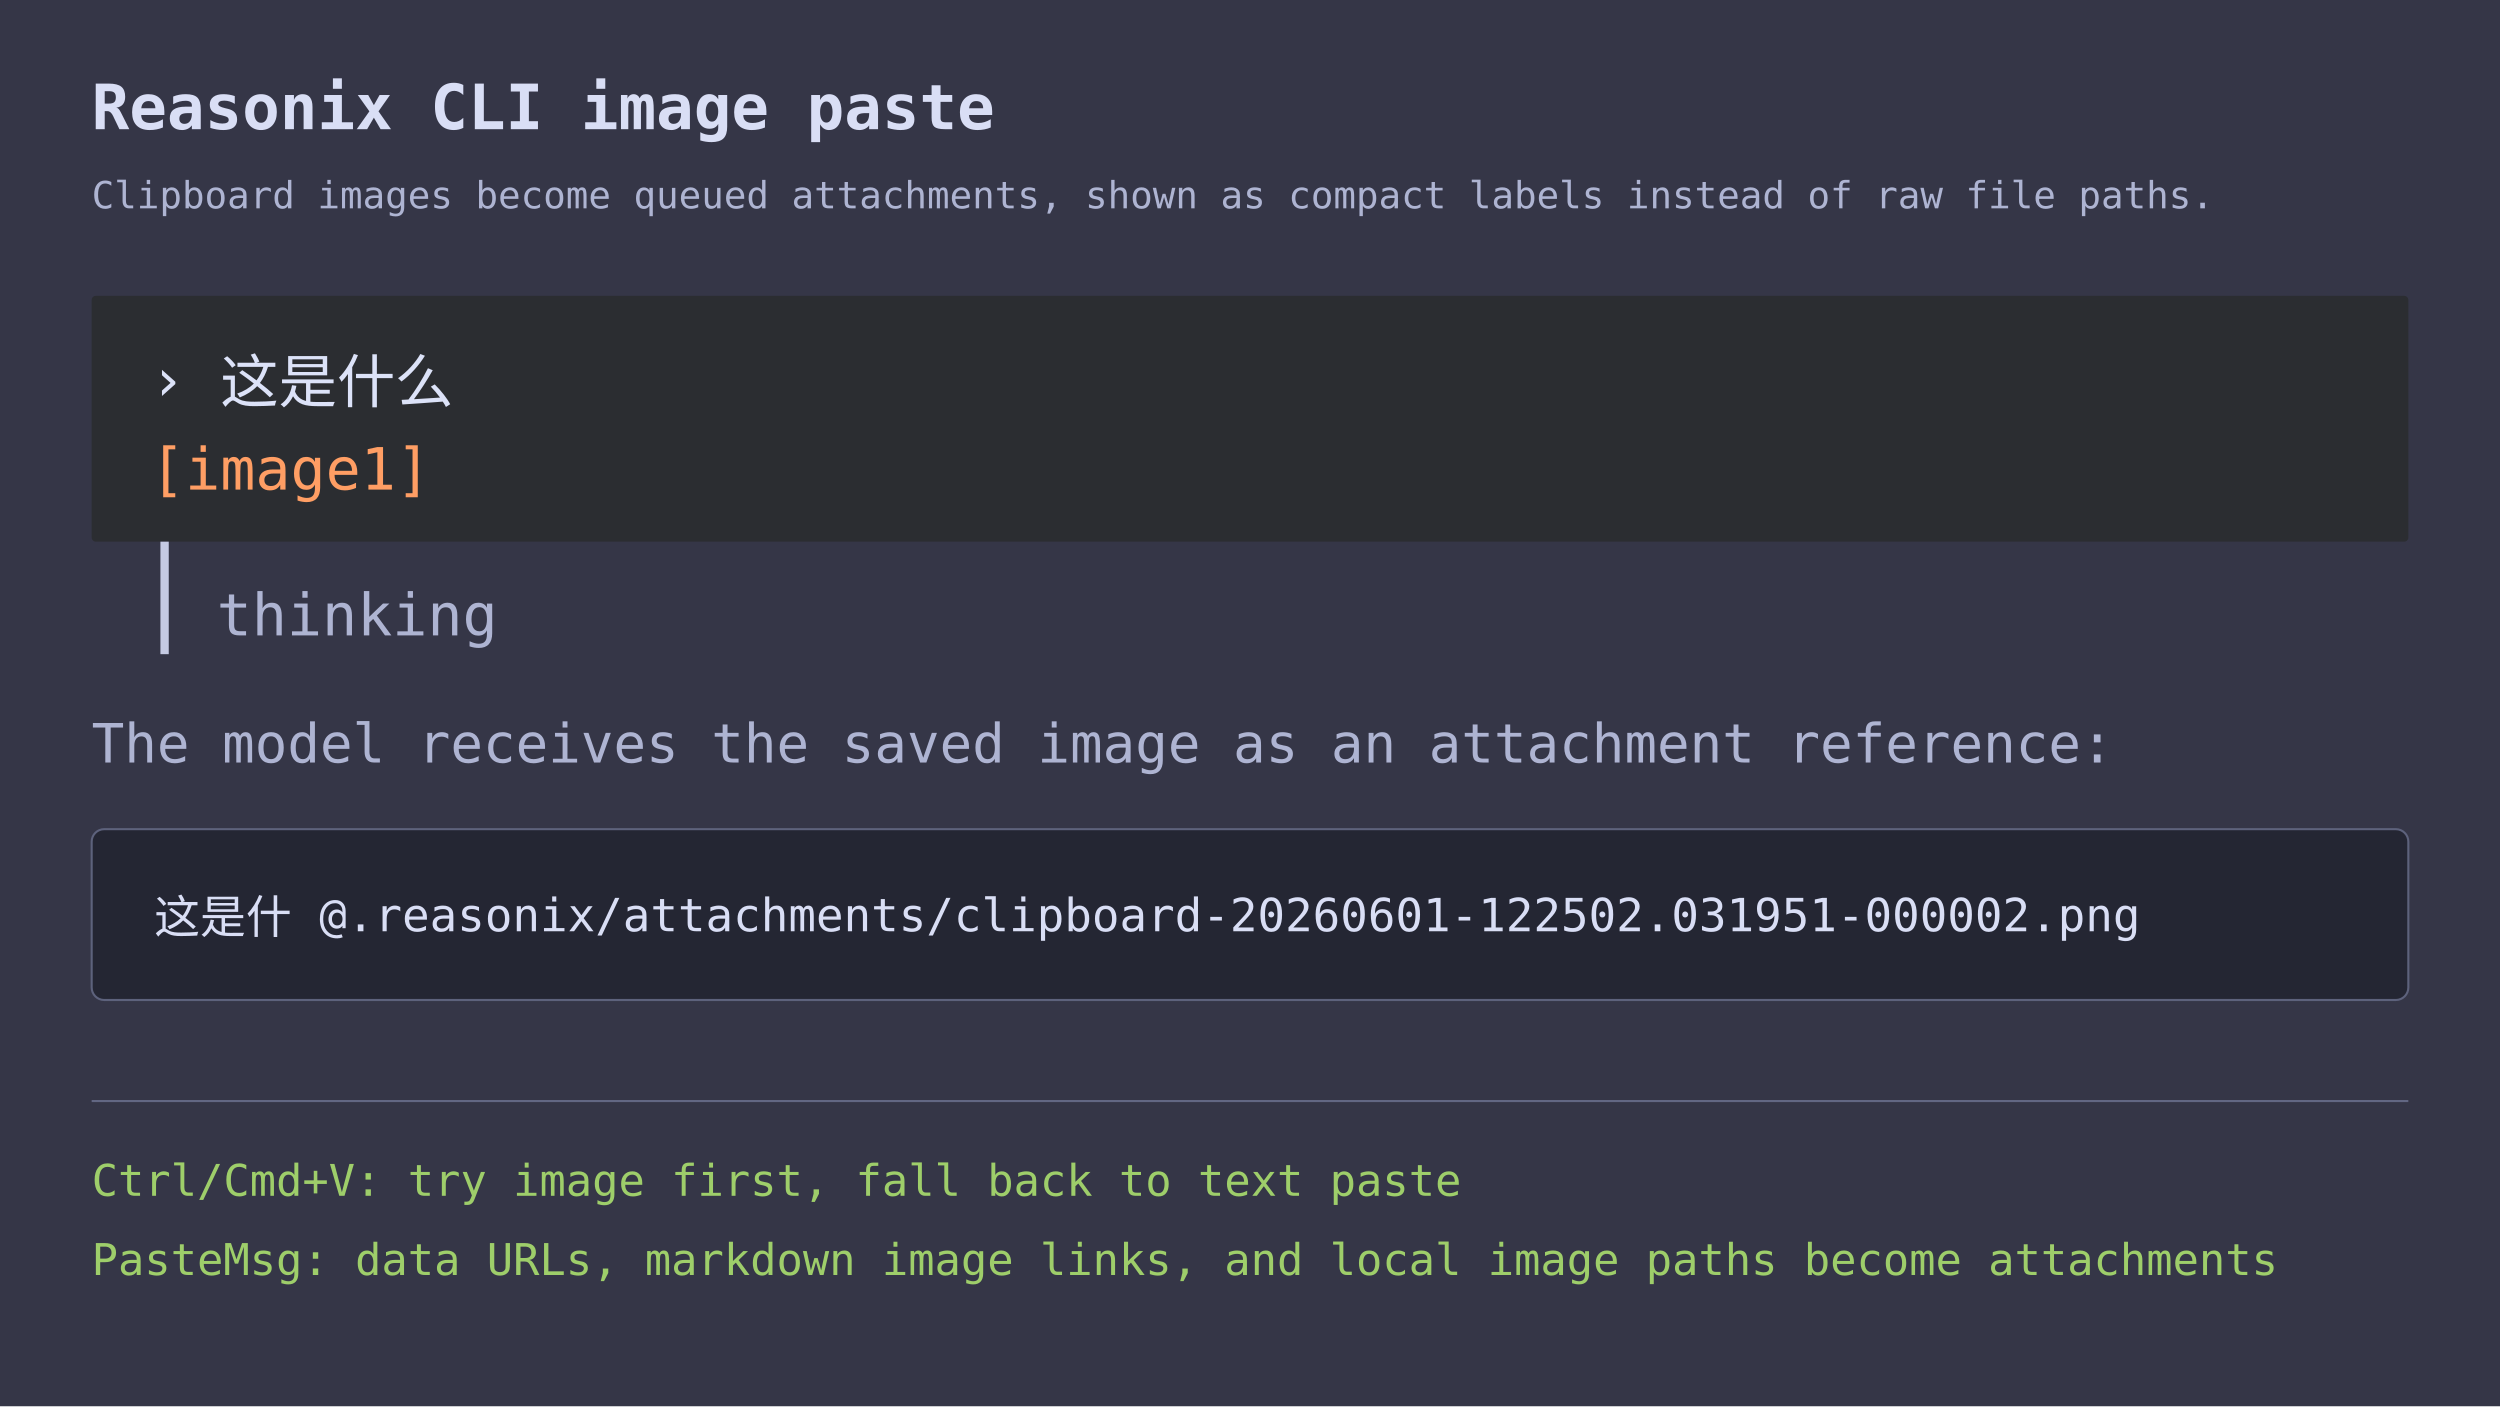
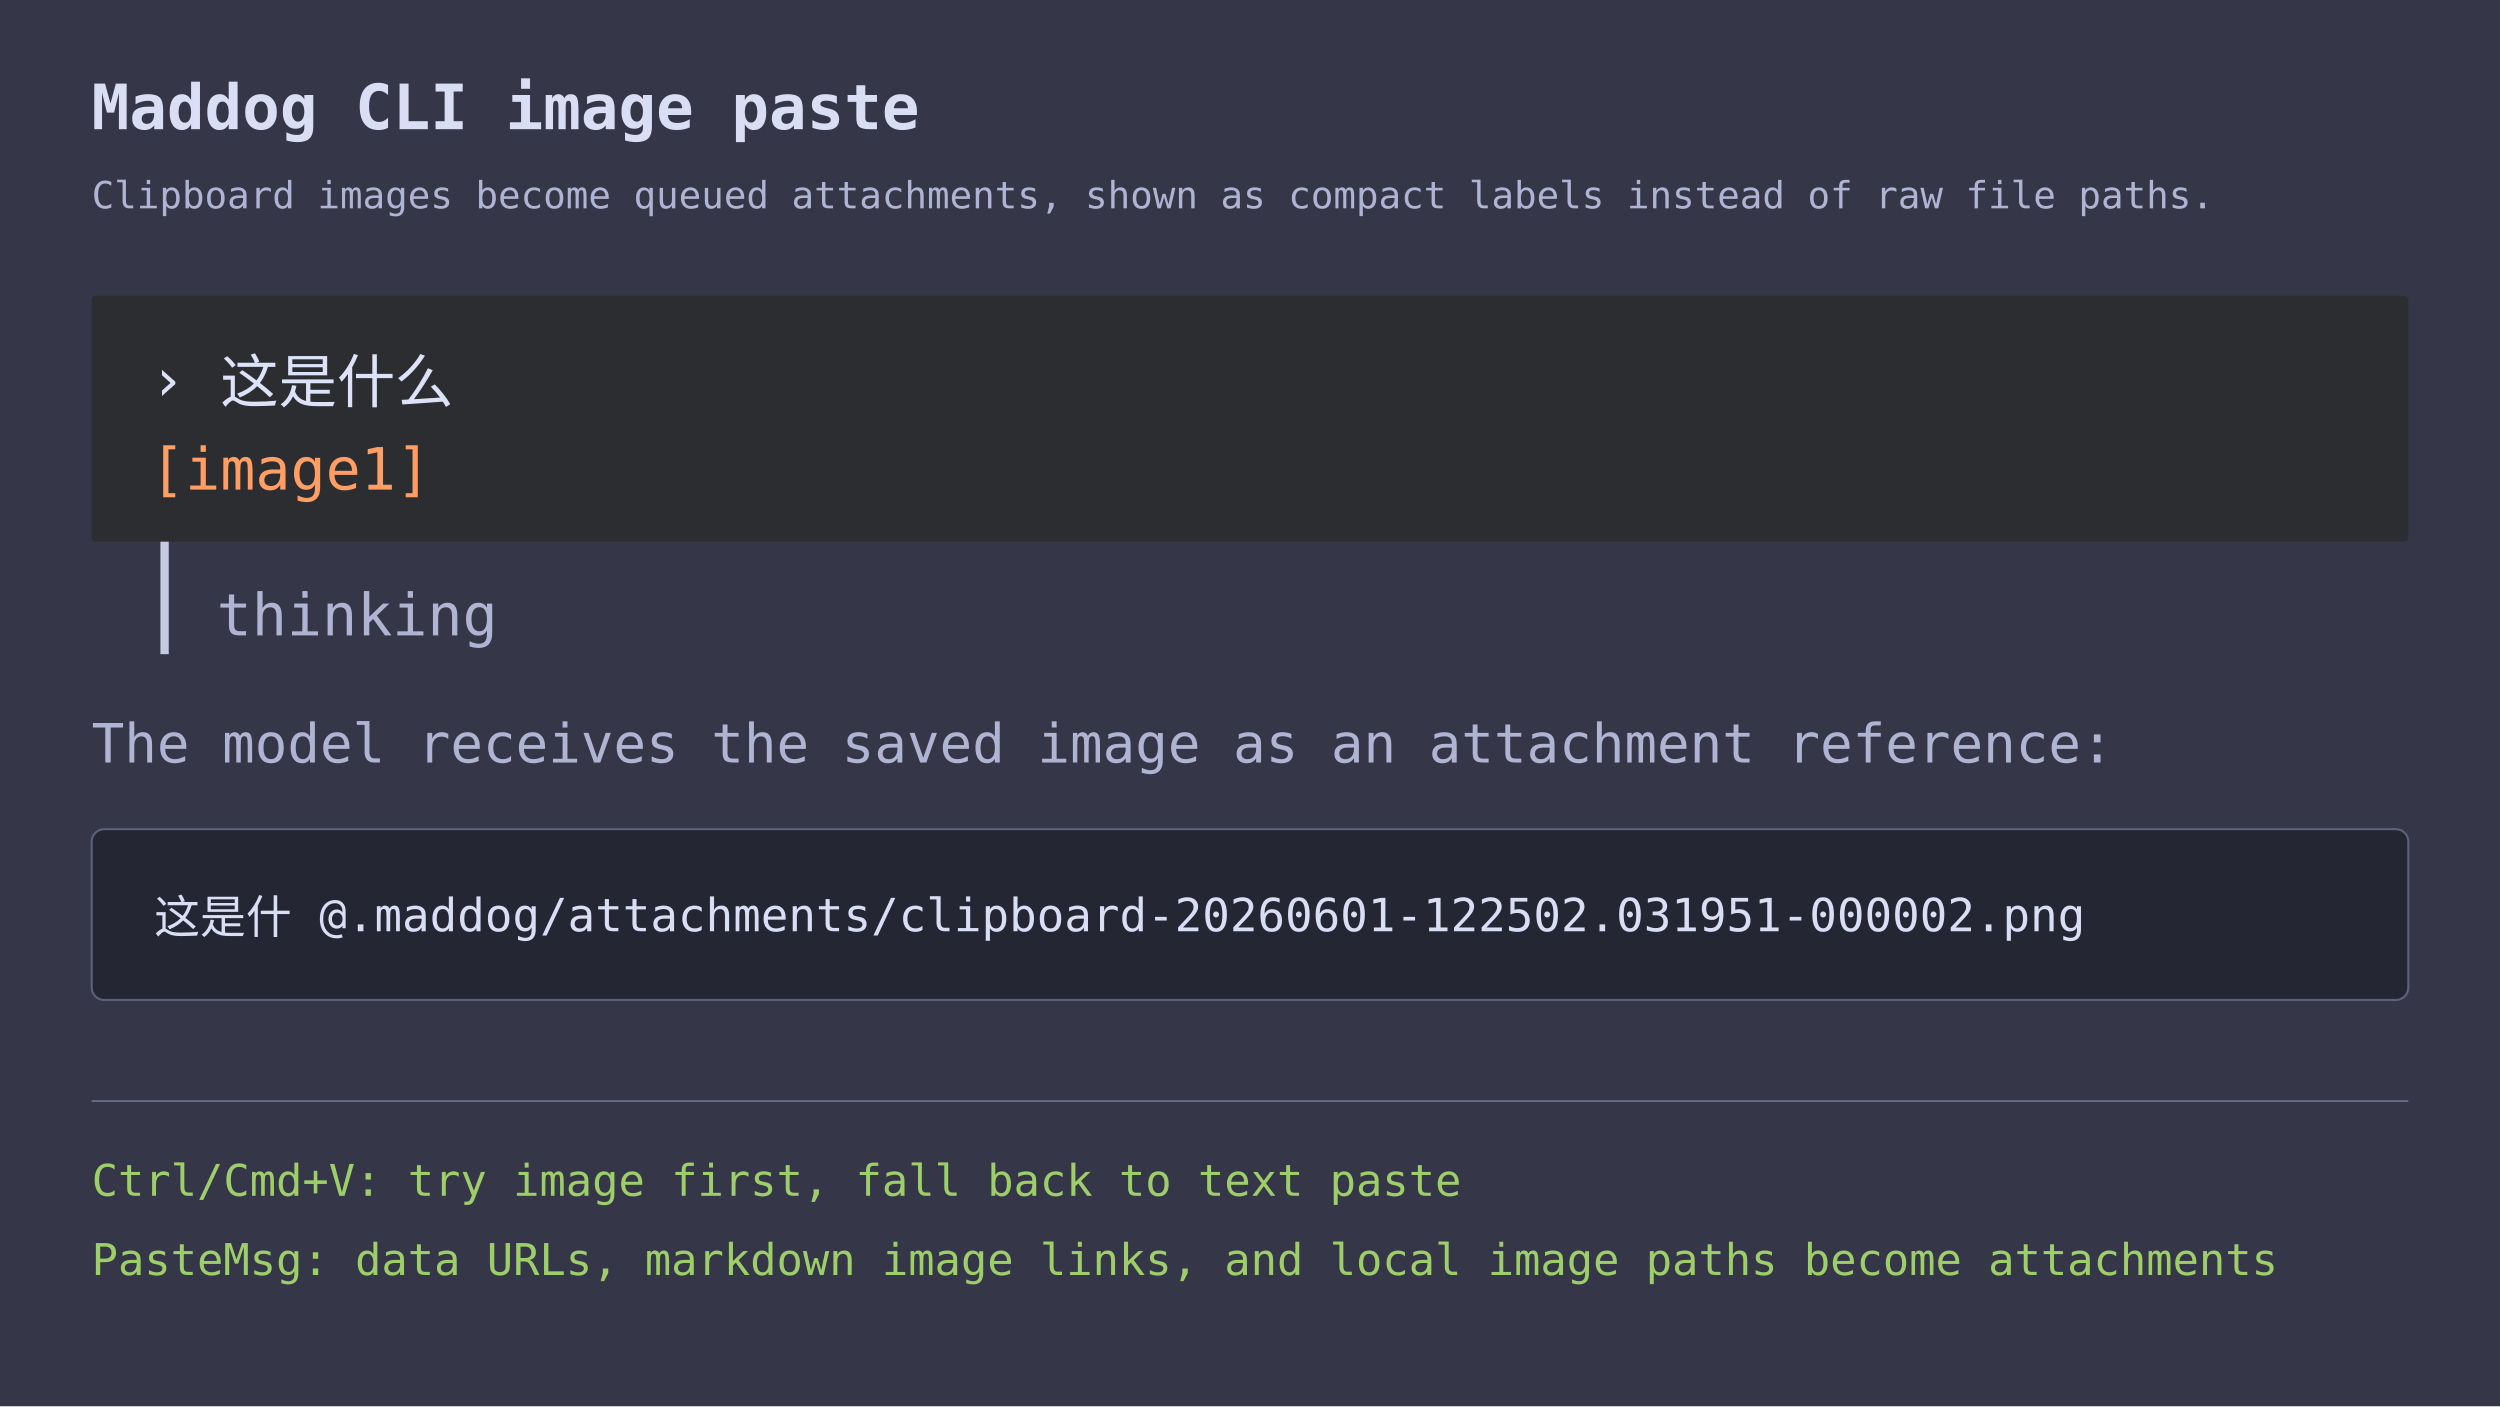
<svg xmlns="http://www.w3.org/2000/svg" width="1200" height="675" viewBox="0 0 1200 675" role="img" aria-label="CLI image paste attachment effect">
  <rect width="1200" height="675" fill="#353647" />
-   <text x="44" y="62" fill="#d9def5" font-family="ui-monospace, SFMono-Regular, Menlo, Monaco, Consolas, monospace" font-size="30" font-weight="700">Reasonix CLI image paste</text>
+   <text x="44" y="62" fill="#d9def5" font-family="ui-monospace, SFMono-Regular, Menlo, Monaco, Consolas, monospace" font-size="30" font-weight="700">Maddog CLI image paste</text>
  <text x="44" y="100" fill="#aeb4d2" font-family="ui-monospace, SFMono-Regular, Menlo, Monaco, Consolas, monospace" font-size="18">Clipboard images become queued attachments, shown as compact labels instead of raw file paths.</text>
  <rect x="44" y="142" width="1112" height="118" rx="2" fill="#2b2d31" />
  <text x="72" y="192" fill="#dce2f8" font-family="ui-monospace, SFMono-Regular, Menlo, Monaco, Consolas, monospace" font-size="28">› 这是什么</text>
  <text x="72" y="235" fill="#ff9e64" font-family="ui-monospace, SFMono-Regular, Menlo, Monaco, Consolas, monospace" font-size="28">[image1]</text>
  <path d="M79 260 L79 314" stroke="#c5cae3" stroke-width="4" />
  <text x="104" y="305" fill="#aeb4d2" font-family="ui-monospace, SFMono-Regular, Menlo, Monaco, Consolas, monospace" font-size="28">thinking</text>
  <text x="44" y="366" fill="#aeb4d2" font-family="ui-monospace, SFMono-Regular, Menlo, Monaco, Consolas, monospace" font-size="26">The model receives the saved image as an attachment reference:</text>
  <rect x="44" y="398" width="1112" height="82" rx="6" fill="#242633" stroke="#5d627c" />
-   <text x="74" y="448" fill="#d9def5" font-family="ui-monospace, SFMono-Regular, Menlo, Monaco, Consolas, monospace" font-size="22">这是什 @.reasonix/attachments/clipboard-20260601-122502.031951-000002.png</text>
+   <text x="74" y="448" fill="#d9def5" font-family="ui-monospace, SFMono-Regular, Menlo, Monaco, Consolas, monospace" font-size="22">这是什 @.maddog/attachments/clipboard-20260601-122502.031951-000002.png</text>
  <rect x="44" y="528" width="1112" height="1" fill="#626783" />
  <text x="44" y="574" fill="#9ece6a" font-family="ui-monospace, SFMono-Regular, Menlo, Monaco, Consolas, monospace" font-size="21">Ctrl/Cmd+V: try image first, fall back to text paste</text>
  <text x="44" y="612" fill="#9ece6a" font-family="ui-monospace, SFMono-Regular, Menlo, Monaco, Consolas, monospace" font-size="21">PasteMsg: data URLs, markdown image links, and local image paths become attachments</text>
</svg>
